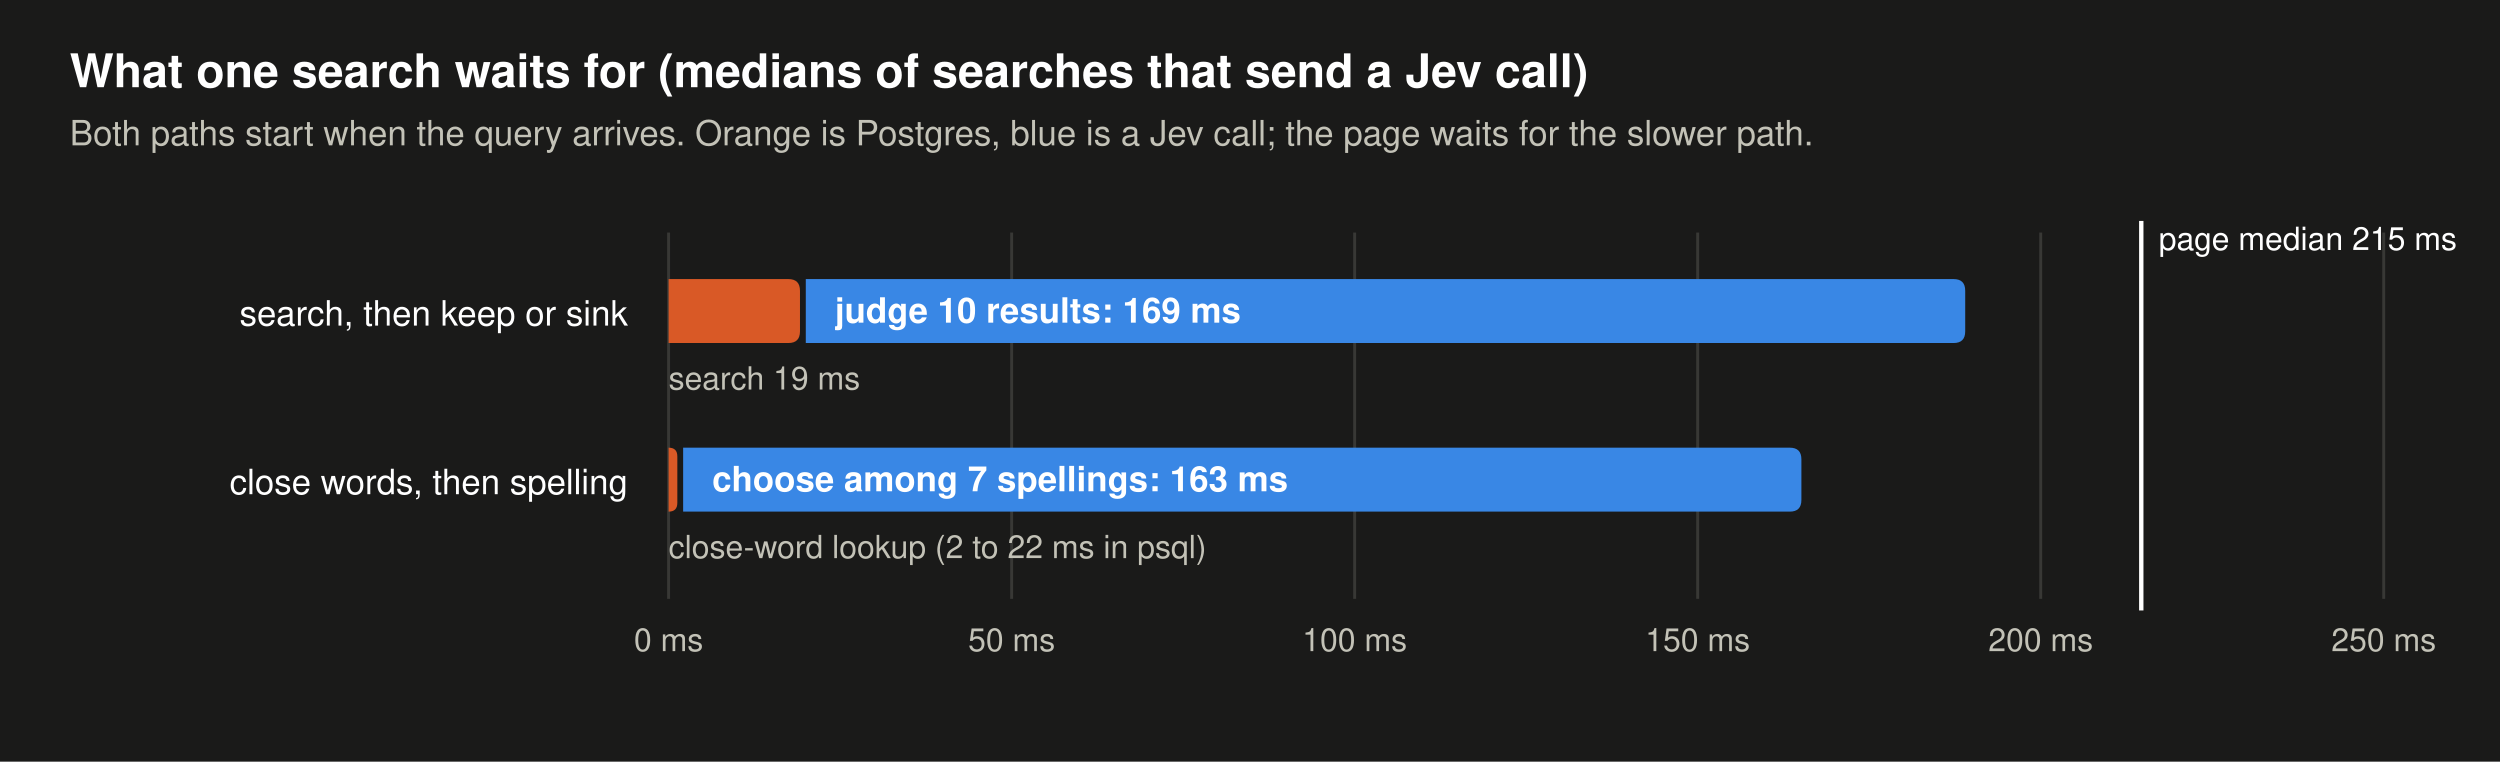
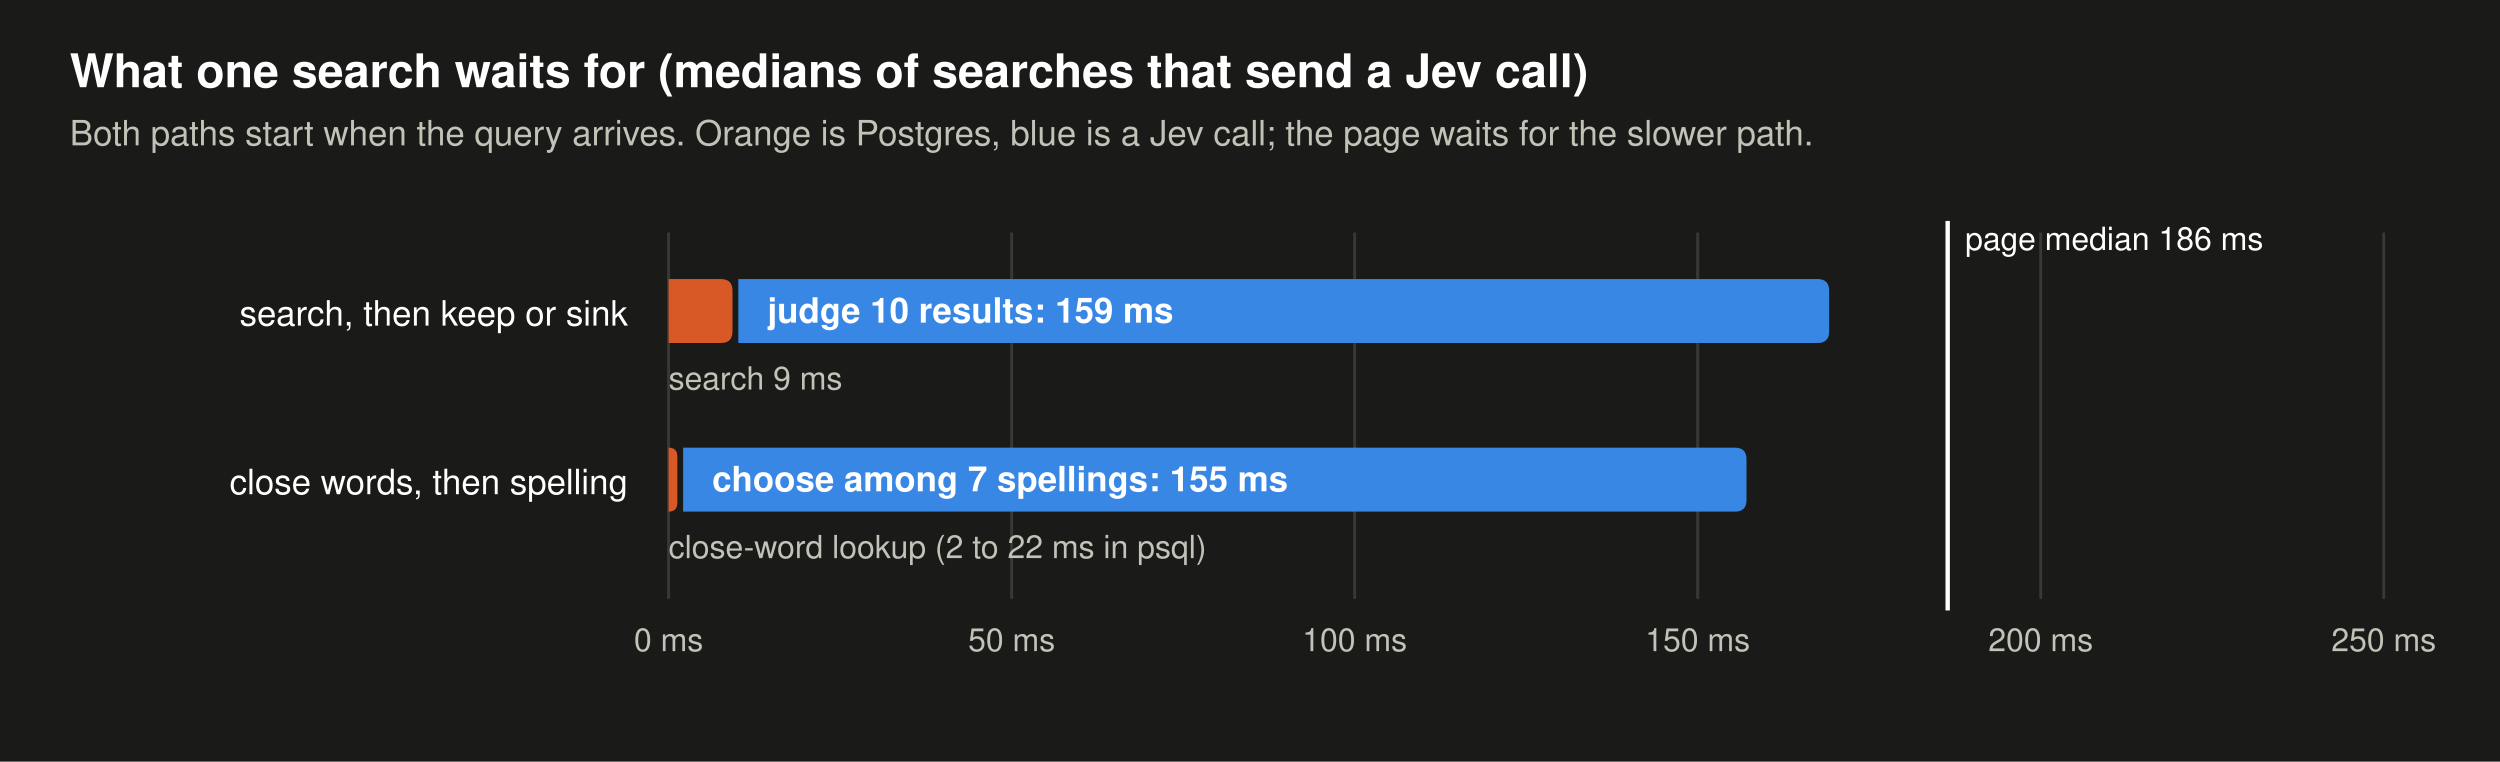
<svg xmlns="http://www.w3.org/2000/svg" width="860" height="262" viewBox="0 0 860 262" role="img" font-family="-apple-system, 'Segoe UI', Helvetica, Arial, sans-serif">
  <rect width="860" height="262" fill="#1a1a19" />
  <text x="24.0" y="30.0" font-size="16" fill="#ffffff" font-weight="600">What one search waits for (medians of searches that send a Jev call)</text>
  <text x="24.0" y="50.0" font-size="12" fill="#c3c2b7">Both paths start when the query arrives. Orange is Postgres, blue is a Jev call; the page waits for the slower path.</text>
  <line x1="230.0" y1="80.0" x2="230.0" y2="206.0" stroke="#383835" stroke-width="1" />
  <text x="230.0" y="224.0" font-size="11" fill="#c3c2b7" text-anchor="middle">0 ms</text>
  <line x1="348.0" y1="80.0" x2="348.0" y2="206.0" stroke="#383835" stroke-width="1" />
  <text x="348.0" y="224.0" font-size="11" fill="#c3c2b7" text-anchor="middle">50 ms</text>
  <line x1="466.0" y1="80.0" x2="466.0" y2="206.0" stroke="#383835" stroke-width="1" />
  <text x="466.0" y="224.0" font-size="11" fill="#c3c2b7" text-anchor="middle">100 ms</text>
  <line x1="584.0" y1="80.0" x2="584.0" y2="206.0" stroke="#383835" stroke-width="1" />
  <text x="584.0" y="224.0" font-size="11" fill="#c3c2b7" text-anchor="middle">150 ms</text>
  <line x1="702.0" y1="80.0" x2="702.0" y2="206.0" stroke="#383835" stroke-width="1" />
  <text x="702.0" y="224.0" font-size="11" fill="#c3c2b7" text-anchor="middle">200 ms</text>
  <line x1="820.0" y1="80.0" x2="820.0" y2="206.0" stroke="#383835" stroke-width="1" />
  <text x="820.0" y="224.0" font-size="11" fill="#c3c2b7" text-anchor="middle">250 ms</text>
  <text x="216.0" y="112.0" font-size="12" fill="#ffffff" text-anchor="end">search, then keep or sink</text>
-   <path d="M230,96H271.19Q275.19,96 275.19,100V114Q275.19,118 271.19,118H230Z" fill="#d95926" />
-   <path d="M277.19,96H672.03Q676.03,96 676.03,100V114Q676.03,118 672.03,118H277.19Z" fill="#3987e5" />
-   <text x="287.2" y="111.0" font-size="12" fill="#ffffff" font-weight="600">judge 10 results: 169 ms</text>
-   <text x="230.0" y="134.0" font-size="11" fill="#c3c2b7">search 19 ms</text>
+   <path d="M230,96H247.98Q251.98,96 251.98,100V114Q251.98,118 247.98,118H230Z" fill="#d95926" />
+   <path d="M253.98,96H625.22Q629.22,96 629.22,100V114Q629.22,118 625.22,118H253.98Z" fill="#3987e5" />
+   <text x="264.0" y="111.0" font-size="12" fill="#ffffff" font-weight="600">judge 10 results: 159 ms</text>
+   <text x="230.0" y="134.0" font-size="11" fill="#c3c2b7">search 9 ms</text>
  <text x="216.0" y="170.0" font-size="12" fill="#ffffff" text-anchor="end">close words, then spelling</text>
  <path d="M230,154H230Q233,154 233,157V173Q233,176 230,176H230Z" fill="#d95926" />
-   <path d="M235,154H615.68Q619.68,154 619.68,158V172Q619.68,176 615.68,176H235Z" fill="#3987e5" />
-   <text x="245.0" y="169.0" font-size="12" fill="#ffffff" font-weight="600">choose among 7 spellings: 163 ms</text>
+   <path d="M235,154H596.8Q600.8,154 600.8,158V172Q600.8,176 596.8,176H235Z" fill="#3987e5" />
+   <text x="245.0" y="169.0" font-size="12" fill="#ffffff" font-weight="600">choose among 7 spellings: 155 ms</text>
  <text x="230.0" y="192.0" font-size="11" fill="#c3c2b7">close-word lookup (2 to 22 ms in psql)</text>
-   <line x1="736.6" y1="76.0" x2="736.6" y2="210.0" stroke="#ffffff" stroke-width="1.5" />
-   <text x="742.6" y="86.0" font-size="11" fill="#ffffff">page median 215 ms</text>
+   <line x1="670.0" y1="76.0" x2="670.0" y2="210.0" stroke="#ffffff" stroke-width="1.5" />
+   <text x="676.0" y="86.0" font-size="11" fill="#ffffff">page median 186 ms</text>
</svg>
